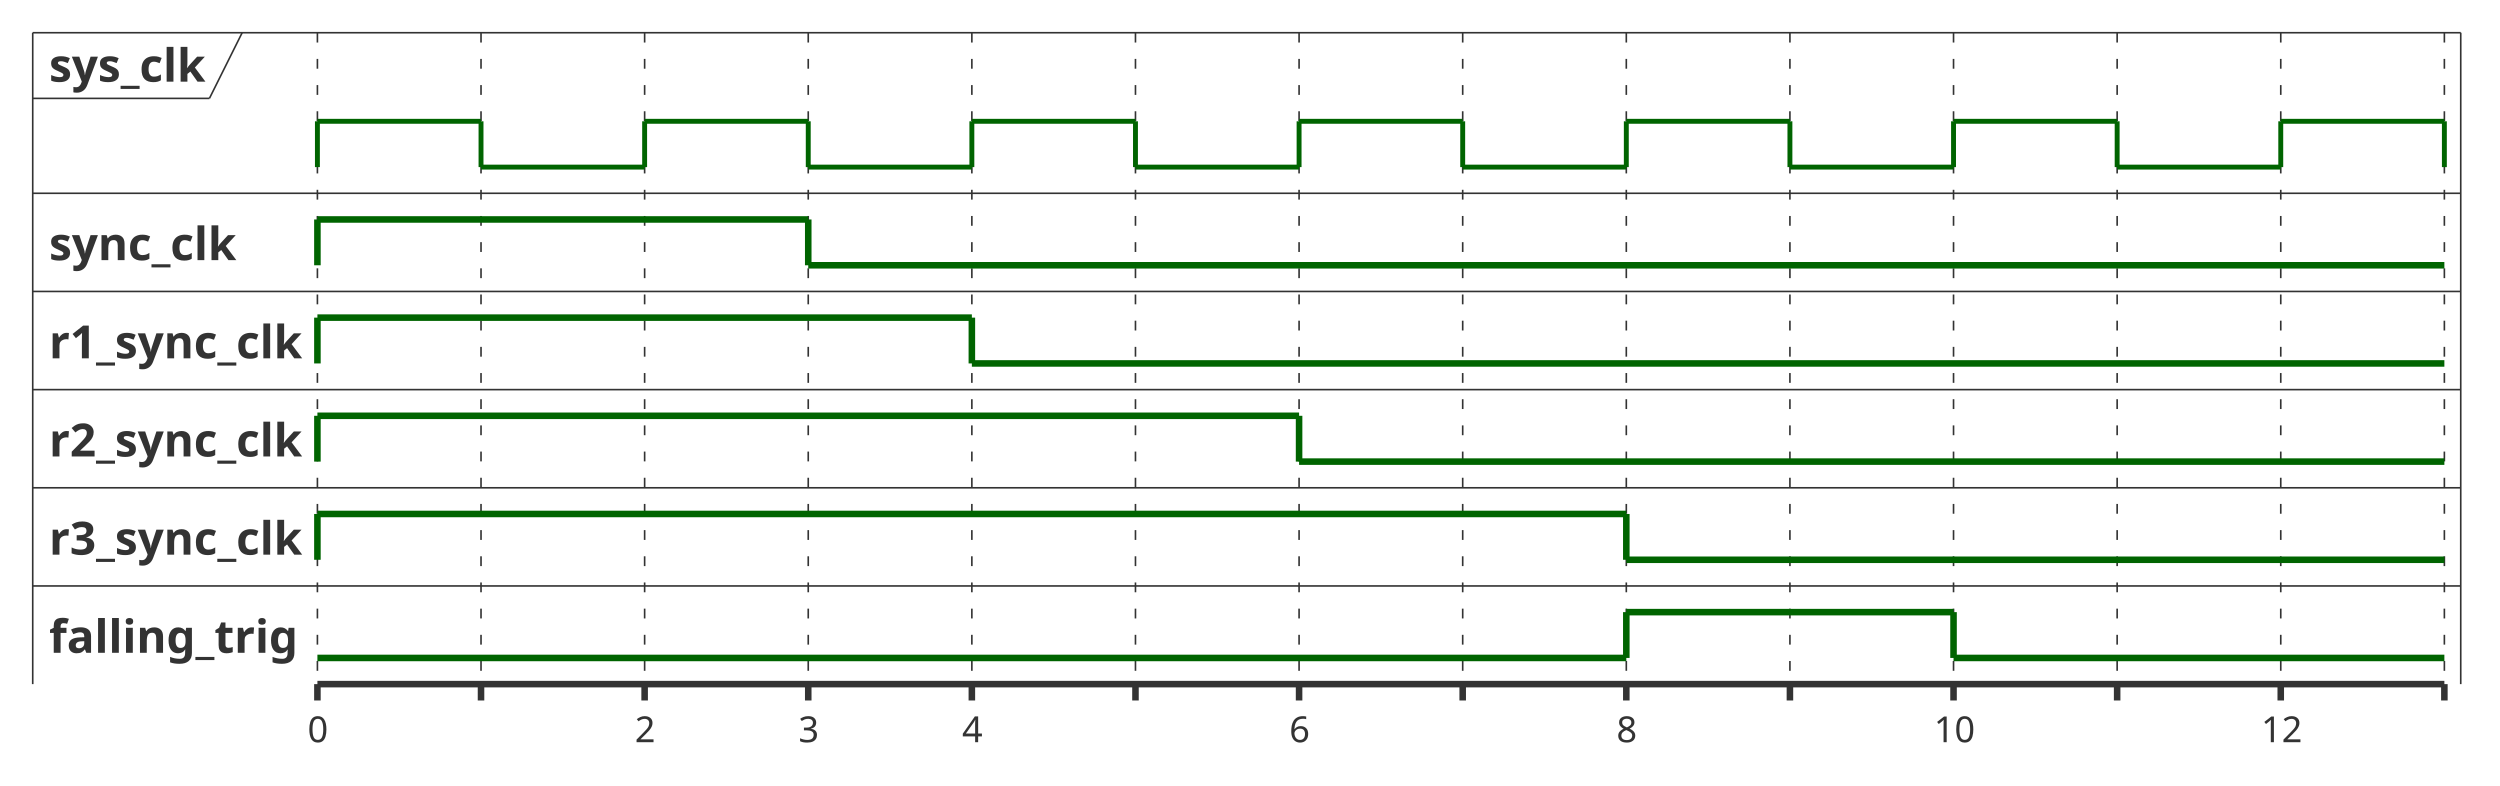
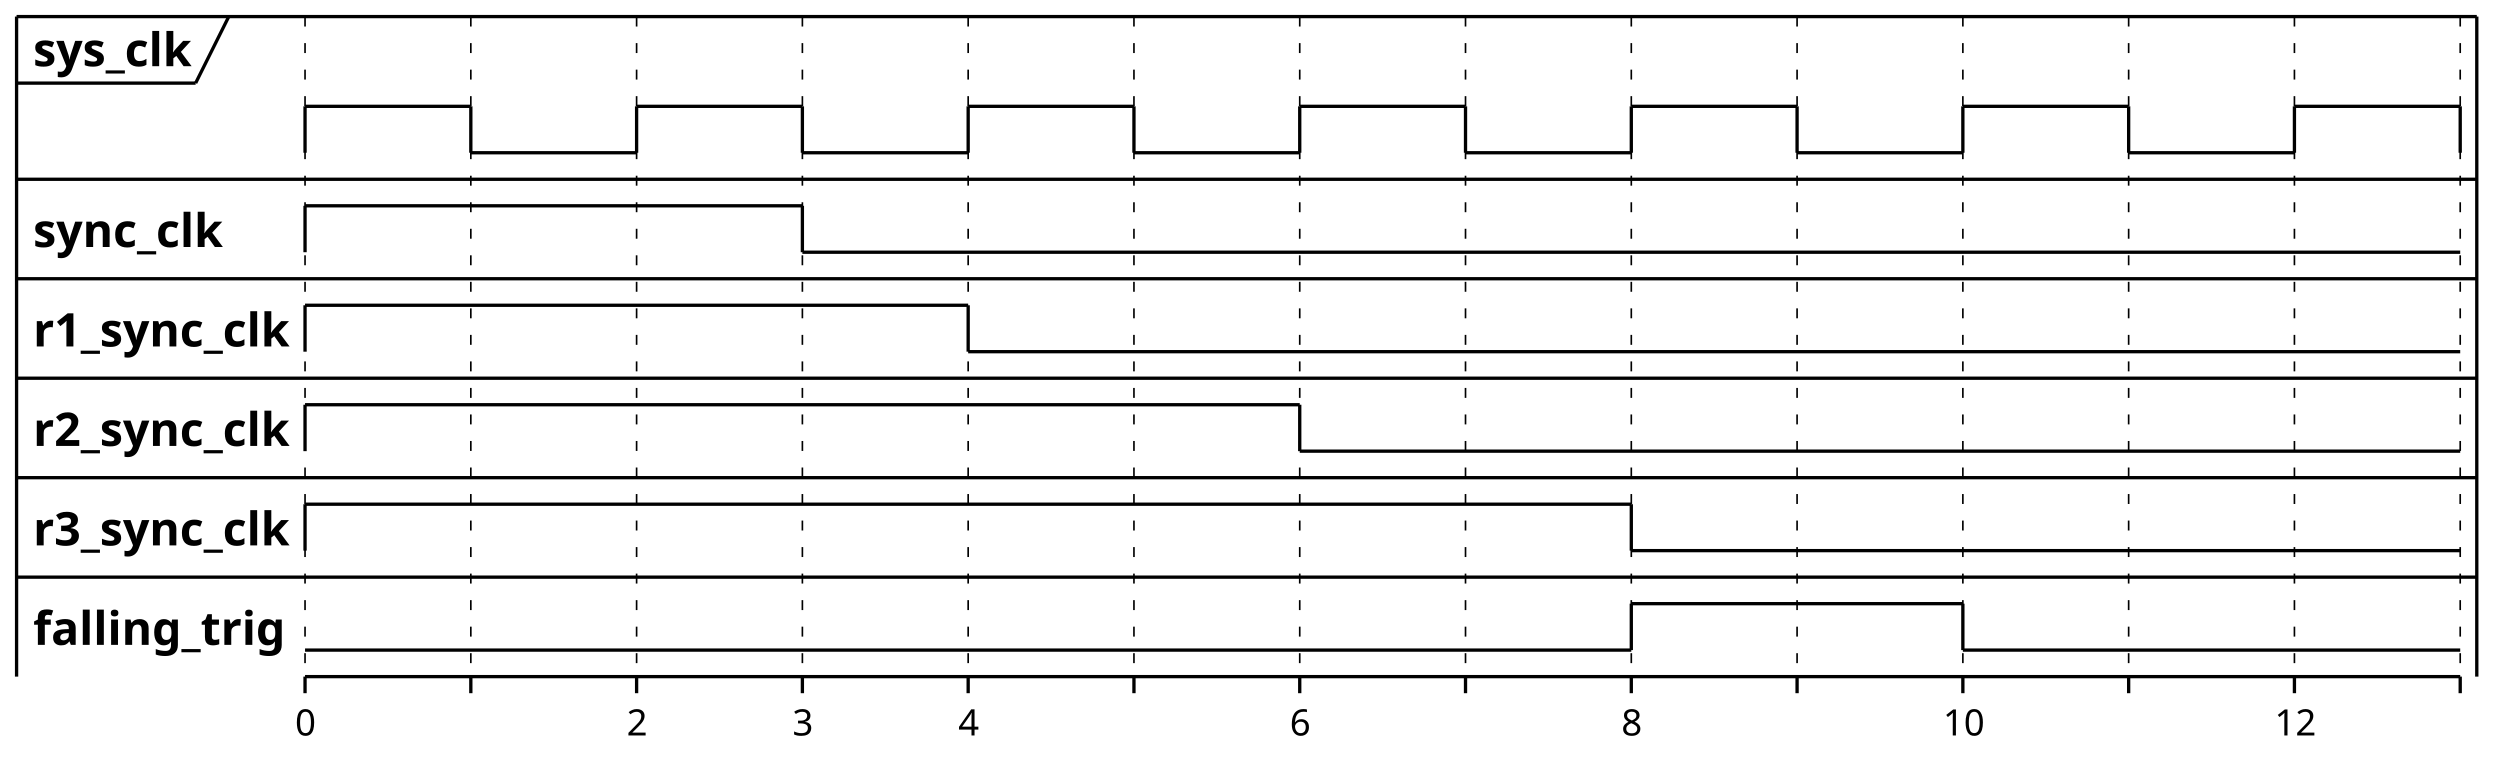
- <svg xmlns="http://www.w3.org/2000/svg" contentStyleType="text/css" height="240px" preserveAspectRatio="none" style="width:764px;height:240px;background:#FFFFFF;" version="1.1" viewBox="0 0 764 240" width="764px" zoomAndPan="magnify">
+ <svg xmlns="http://www.w3.org/2000/svg" contentStyleType="text/css" height="230px" preserveAspectRatio="none" style="width:754px;height:230px;background:#FFFFFF;" version="1.1" viewBox="0 0 754 230" width="754px" zoomAndPan="magnify">
  <defs />
  <g>
-     <line style="stroke:#333333;stroke-width:0.5;" x1="10" x2="10" y1="10" y2="209.068" />
-     <line style="stroke:#333333;stroke-width:0.5;" x1="752" x2="752" y1="10" y2="209.068" />
-     <line style="stroke:#333333;stroke-width:0.5;stroke-dasharray:3.0,5.0;" x1="97" x2="97" y1="10" y2="209.068" />
-     <line style="stroke:#333333;stroke-width:0.5;stroke-dasharray:3.0,5.0;" x1="147" x2="147" y1="10" y2="209.068" />
-     <line style="stroke:#333333;stroke-width:0.5;stroke-dasharray:3.0,5.0;" x1="197" x2="197" y1="10" y2="209.068" />
-     <line style="stroke:#333333;stroke-width:0.5;stroke-dasharray:3.0,5.0;" x1="247" x2="247" y1="10" y2="209.068" />
-     <line style="stroke:#333333;stroke-width:0.5;stroke-dasharray:3.0,5.0;" x1="297" x2="297" y1="10" y2="209.068" />
-     <line style="stroke:#333333;stroke-width:0.5;stroke-dasharray:3.0,5.0;" x1="347" x2="347" y1="10" y2="209.068" />
-     <line style="stroke:#333333;stroke-width:0.5;stroke-dasharray:3.0,5.0;" x1="397" x2="397" y1="10" y2="209.068" />
-     <line style="stroke:#333333;stroke-width:0.5;stroke-dasharray:3.0,5.0;" x1="447" x2="447" y1="10" y2="209.068" />
-     <line style="stroke:#333333;stroke-width:0.5;stroke-dasharray:3.0,5.0;" x1="497" x2="497" y1="10" y2="209.068" />
-     <line style="stroke:#333333;stroke-width:0.5;stroke-dasharray:3.0,5.0;" x1="547" x2="547" y1="10" y2="209.068" />
-     <line style="stroke:#333333;stroke-width:0.5;stroke-dasharray:3.0,5.0;" x1="597" x2="597" y1="10" y2="209.068" />
-     <line style="stroke:#333333;stroke-width:0.5;stroke-dasharray:3.0,5.0;" x1="647" x2="647" y1="10" y2="209.068" />
-     <line style="stroke:#333333;stroke-width:0.5;stroke-dasharray:3.0,5.0;" x1="697" x2="697" y1="10" y2="209.068" />
-     <line style="stroke:#333333;stroke-width:0.5;stroke-dasharray:3.0,5.0;" x1="747" x2="747" y1="10" y2="209.068" />
-     <line style="stroke:#333333;stroke-width:0.5;" x1="10" x2="752" y1="10" y2="10" />
-     <text fill="#333333" font-family="sans-serif" font-size="14" font-weight="bold" lengthAdjust="spacing" textLength="48" x="15" y="24.966">sys_clk</text>
-     <line style="stroke:#333333;stroke-width:0.5;" x1="10" x2="64" y1="30.068" y2="30.068" />
-     <line style="stroke:#333333;stroke-width:0.5;" x1="64" x2="74" y1="30.068" y2="10" />
-     <line style="stroke:#006400;stroke-width:1.5;" x1="97" x2="97" y1="37.068" y2="51.068" />
-     <line style="stroke:#006400;stroke-width:1.5;" x1="97" x2="147" y1="37.068" y2="37.068" />
-     <line style="stroke:#006400;stroke-width:1.5;" x1="147" x2="147" y1="37.068" y2="51.068" />
-     <line style="stroke:#006400;stroke-width:1.5;" x1="147" x2="197" y1="51.068" y2="51.068" />
-     <line style="stroke:#006400;stroke-width:1.5;" x1="197" x2="197" y1="37.068" y2="51.068" />
-     <line style="stroke:#006400;stroke-width:1.5;" x1="197" x2="247" y1="37.068" y2="37.068" />
-     <line style="stroke:#006400;stroke-width:1.5;" x1="247" x2="247" y1="37.068" y2="51.068" />
-     <line style="stroke:#006400;stroke-width:1.5;" x1="247" x2="297" y1="51.068" y2="51.068" />
-     <line style="stroke:#006400;stroke-width:1.5;" x1="297" x2="297" y1="37.068" y2="51.068" />
-     <line style="stroke:#006400;stroke-width:1.5;" x1="297" x2="347" y1="37.068" y2="37.068" />
-     <line style="stroke:#006400;stroke-width:1.5;" x1="347" x2="347" y1="37.068" y2="51.068" />
-     <line style="stroke:#006400;stroke-width:1.5;" x1="347" x2="397" y1="51.068" y2="51.068" />
-     <line style="stroke:#006400;stroke-width:1.5;" x1="397" x2="397" y1="37.068" y2="51.068" />
-     <line style="stroke:#006400;stroke-width:1.5;" x1="397" x2="447" y1="37.068" y2="37.068" />
-     <line style="stroke:#006400;stroke-width:1.5;" x1="447" x2="447" y1="37.068" y2="51.068" />
-     <line style="stroke:#006400;stroke-width:1.5;" x1="447" x2="497" y1="51.068" y2="51.068" />
-     <line style="stroke:#006400;stroke-width:1.5;" x1="497" x2="497" y1="37.068" y2="51.068" />
-     <line style="stroke:#006400;stroke-width:1.5;" x1="497" x2="547" y1="37.068" y2="37.068" />
-     <line style="stroke:#006400;stroke-width:1.5;" x1="547" x2="547" y1="37.068" y2="51.068" />
-     <line style="stroke:#006400;stroke-width:1.5;" x1="547" x2="597" y1="51.068" y2="51.068" />
-     <line style="stroke:#006400;stroke-width:1.5;" x1="597" x2="597" y1="37.068" y2="51.068" />
-     <line style="stroke:#006400;stroke-width:1.5;" x1="597" x2="647" y1="37.068" y2="37.068" />
-     <line style="stroke:#006400;stroke-width:1.5;" x1="647" x2="647" y1="37.068" y2="51.068" />
-     <line style="stroke:#006400;stroke-width:1.5;" x1="647" x2="697" y1="51.068" y2="51.068" />
-     <line style="stroke:#006400;stroke-width:1.5;" x1="697" x2="697" y1="37.068" y2="51.068" />
-     <line style="stroke:#006400;stroke-width:1.5;" x1="697" x2="747" y1="37.068" y2="37.068" />
-     <line style="stroke:#006400;stroke-width:1.5;" x1="747" x2="747" y1="37.068" y2="51.068" />
-     <line style="stroke:#006400;stroke-width:1.5;" x1="747" x2="747" y1="51.068" y2="51.068" />
-     <line style="stroke:#333333;stroke-width:0.5;" x1="10" x2="752" y1="59.068" y2="59.068" />
-     <text fill="#333333" font-family="sans-serif" font-size="14" font-weight="bold" lengthAdjust="spacing" textLength="57" x="15" y="79.5">sync_clk</text>
-     <line style="stroke:#006400;stroke-width:2.0;" x1="97" x2="97" y1="81.068" y2="81.068" />
-     <line style="stroke:#006400;stroke-width:2.0;" x1="97" x2="97" y1="67.068" y2="81.068" />
-     <line style="stroke:#006400;stroke-width:2.0;" x1="97" x2="247" y1="67.068" y2="67.068" />
-     <line style="stroke:#006400;stroke-width:2.0;" x1="247" x2="247" y1="67.068" y2="81.068" />
-     <line style="stroke:#006400;stroke-width:2.0;" x1="247" x2="747" y1="81.068" y2="81.068" />
-     <line style="stroke:#333333;stroke-width:0.5;" x1="10" x2="752" y1="89.068" y2="89.068" />
-     <text fill="#333333" font-family="sans-serif" font-size="14" font-weight="bold" lengthAdjust="spacing" textLength="77" x="15" y="109.5">r1_sync_clk</text>
-     <line style="stroke:#006400;stroke-width:2.0;" x1="97" x2="97" y1="111.068" y2="111.068" />
-     <line style="stroke:#006400;stroke-width:2.0;" x1="97" x2="97" y1="97.068" y2="111.068" />
-     <line style="stroke:#006400;stroke-width:2.0;" x1="97" x2="297" y1="97.068" y2="97.068" />
-     <line style="stroke:#006400;stroke-width:2.0;" x1="297" x2="297" y1="97.068" y2="111.068" />
-     <line style="stroke:#006400;stroke-width:2.0;" x1="297" x2="747" y1="111.068" y2="111.068" />
-     <line style="stroke:#333333;stroke-width:0.5;" x1="10" x2="752" y1="119.068" y2="119.068" />
-     <text fill="#333333" font-family="sans-serif" font-size="14" font-weight="bold" lengthAdjust="spacing" textLength="77" x="15" y="139.5">r2_sync_clk</text>
-     <line style="stroke:#006400;stroke-width:2.0;" x1="97" x2="97" y1="141.068" y2="141.068" />
-     <line style="stroke:#006400;stroke-width:2.0;" x1="97" x2="97" y1="127.068" y2="141.068" />
-     <line style="stroke:#006400;stroke-width:2.0;" x1="97" x2="397" y1="127.068" y2="127.068" />
-     <line style="stroke:#006400;stroke-width:2.0;" x1="397" x2="397" y1="127.068" y2="141.068" />
-     <line style="stroke:#006400;stroke-width:2.0;" x1="397" x2="747" y1="141.068" y2="141.068" />
-     <line style="stroke:#333333;stroke-width:0.5;" x1="10" x2="752" y1="149.068" y2="149.068" />
-     <text fill="#333333" font-family="sans-serif" font-size="14" font-weight="bold" lengthAdjust="spacing" textLength="77" x="15" y="169.5">r3_sync_clk</text>
-     <line style="stroke:#006400;stroke-width:2.0;" x1="97" x2="97" y1="171.068" y2="171.068" />
-     <line style="stroke:#006400;stroke-width:2.0;" x1="97" x2="97" y1="157.068" y2="171.068" />
-     <line style="stroke:#006400;stroke-width:2.0;" x1="97" x2="497" y1="157.068" y2="157.068" />
-     <line style="stroke:#006400;stroke-width:2.0;" x1="497" x2="497" y1="157.068" y2="171.068" />
-     <line style="stroke:#006400;stroke-width:2.0;" x1="497" x2="747" y1="171.068" y2="171.068" />
-     <line style="stroke:#333333;stroke-width:0.5;" x1="10" x2="752" y1="179.068" y2="179.068" />
-     <text fill="#333333" font-family="sans-serif" font-size="14" font-weight="bold" lengthAdjust="spacing" textLength="74" x="15" y="199.5">falling_trig</text>
-     <line style="stroke:#006400;stroke-width:2.0;" x1="97" x2="497" y1="201.068" y2="201.068" />
-     <line style="stroke:#006400;stroke-width:2.0;" x1="497" x2="497" y1="187.068" y2="201.068" />
-     <line style="stroke:#006400;stroke-width:2.0;" x1="497" x2="597" y1="187.068" y2="187.068" />
-     <line style="stroke:#006400;stroke-width:2.0;" x1="597" x2="597" y1="187.068" y2="201.068" />
-     <line style="stroke:#006400;stroke-width:2.0;" x1="597" x2="747" y1="201.068" y2="201.068" />
-     <line style="stroke:#333333;stroke-width:2.0;" x1="97" x2="97" y1="209.068" y2="214.068" />
-     <line style="stroke:#333333;stroke-width:2.0;" x1="147" x2="147" y1="209.068" y2="214.068" />
-     <line style="stroke:#333333;stroke-width:2.0;" x1="197" x2="197" y1="209.068" y2="214.068" />
-     <line style="stroke:#333333;stroke-width:2.0;" x1="247" x2="247" y1="209.068" y2="214.068" />
-     <line style="stroke:#333333;stroke-width:2.0;" x1="297" x2="297" y1="209.068" y2="214.068" />
-     <line style="stroke:#333333;stroke-width:2.0;" x1="347" x2="347" y1="209.068" y2="214.068" />
-     <line style="stroke:#333333;stroke-width:2.0;" x1="397" x2="397" y1="209.068" y2="214.068" />
-     <line style="stroke:#333333;stroke-width:2.0;" x1="447" x2="447" y1="209.068" y2="214.068" />
-     <line style="stroke:#333333;stroke-width:2.0;" x1="497" x2="497" y1="209.068" y2="214.068" />
-     <line style="stroke:#333333;stroke-width:2.0;" x1="547" x2="547" y1="209.068" y2="214.068" />
-     <line style="stroke:#333333;stroke-width:2.0;" x1="597" x2="597" y1="209.068" y2="214.068" />
-     <line style="stroke:#333333;stroke-width:2.0;" x1="647" x2="647" y1="209.068" y2="214.068" />
-     <line style="stroke:#333333;stroke-width:2.0;" x1="697" x2="697" y1="209.068" y2="214.068" />
-     <line style="stroke:#333333;stroke-width:2.0;" x1="747" x2="747" y1="209.068" y2="214.068" />
-     <line style="stroke:#333333;stroke-width:2.0;" x1="97" x2="747" y1="209.068" y2="209.068" />
-     <text fill="#333333" font-family="sans-serif" font-size="11" lengthAdjust="spacing" textLength="6" x="94" y="226.827">0</text>
-     <text fill="#333333" font-family="sans-serif" font-size="11" lengthAdjust="spacing" textLength="6" x="194" y="226.827">2</text>
-     <text fill="#333333" font-family="sans-serif" font-size="11" lengthAdjust="spacing" textLength="6" x="244" y="226.827">3</text>
-     <text fill="#333333" font-family="sans-serif" font-size="11" lengthAdjust="spacing" textLength="6" x="294" y="226.827">4</text>
-     <text fill="#333333" font-family="sans-serif" font-size="11" lengthAdjust="spacing" textLength="6" x="394" y="226.827">6</text>
-     <text fill="#333333" font-family="sans-serif" font-size="11" lengthAdjust="spacing" textLength="6" x="494" y="226.827">8</text>
-     <text fill="#333333" font-family="sans-serif" font-size="11" lengthAdjust="spacing" textLength="12" x="591" y="226.827">10</text>
-     <text fill="#333333" font-family="sans-serif" font-size="11" lengthAdjust="spacing" textLength="12" x="691" y="226.827">12</text>
+     <line style="stroke:#000000;stroke-width:1.0;" x1="5" x2="5" y1="5" y2="204.068" />
+     <line style="stroke:#000000;stroke-width:1.0;" x1="747" x2="747" y1="5" y2="204.068" />
+     <line style="stroke:#000000;stroke-width:0.5;stroke-dasharray:3.0,5.0;" x1="92" x2="92" y1="5" y2="204.068" />
+     <line style="stroke:#000000;stroke-width:0.5;stroke-dasharray:3.0,5.0;" x1="142" x2="142" y1="5" y2="204.068" />
+     <line style="stroke:#000000;stroke-width:0.5;stroke-dasharray:3.0,5.0;" x1="192" x2="192" y1="5" y2="204.068" />
+     <line style="stroke:#000000;stroke-width:0.5;stroke-dasharray:3.0,5.0;" x1="242" x2="242" y1="5" y2="204.068" />
+     <line style="stroke:#000000;stroke-width:0.5;stroke-dasharray:3.0,5.0;" x1="292" x2="292" y1="5" y2="204.068" />
+     <line style="stroke:#000000;stroke-width:0.5;stroke-dasharray:3.0,5.0;" x1="342" x2="342" y1="5" y2="204.068" />
+     <line style="stroke:#000000;stroke-width:0.5;stroke-dasharray:3.0,5.0;" x1="392" x2="392" y1="5" y2="204.068" />
+     <line style="stroke:#000000;stroke-width:0.5;stroke-dasharray:3.0,5.0;" x1="442" x2="442" y1="5" y2="204.068" />
+     <line style="stroke:#000000;stroke-width:0.5;stroke-dasharray:3.0,5.0;" x1="492" x2="492" y1="5" y2="204.068" />
+     <line style="stroke:#000000;stroke-width:0.5;stroke-dasharray:3.0,5.0;" x1="542" x2="542" y1="5" y2="204.068" />
+     <line style="stroke:#000000;stroke-width:0.5;stroke-dasharray:3.0,5.0;" x1="592" x2="592" y1="5" y2="204.068" />
+     <line style="stroke:#000000;stroke-width:0.5;stroke-dasharray:3.0,5.0;" x1="642" x2="642" y1="5" y2="204.068" />
+     <line style="stroke:#000000;stroke-width:0.5;stroke-dasharray:3.0,5.0;" x1="692" x2="692" y1="5" y2="204.068" />
+     <line style="stroke:#000000;stroke-width:0.5;stroke-dasharray:3.0,5.0;" x1="742" x2="742" y1="5" y2="204.068" />
+     <line style="stroke:#000000;stroke-width:1.0;" x1="5" x2="747" y1="5" y2="5" />
+     <text fill="#000000" font-family="Verdana" font-size="14" font-weight="bold" lengthAdjust="spacing" textLength="48" x="10" y="19.966">sys_clk</text>
+     <line style="stroke:#000000;stroke-width:1.0;" x1="5" x2="59" y1="25.068" y2="25.068" />
+     <line style="stroke:#000000;stroke-width:1.0;" x1="59" x2="69" y1="25.068" y2="5" />
+     <line style="stroke:#000000;stroke-width:1.0;" x1="92" x2="92" y1="32.068" y2="46.068" />
+     <line style="stroke:#000000;stroke-width:1.0;" x1="92" x2="142" y1="32.068" y2="32.068" />
+     <line style="stroke:#000000;stroke-width:1.0;" x1="142" x2="142" y1="32.068" y2="46.068" />
+     <line style="stroke:#000000;stroke-width:1.0;" x1="142" x2="192" y1="46.068" y2="46.068" />
+     <line style="stroke:#000000;stroke-width:1.0;" x1="192" x2="192" y1="32.068" y2="46.068" />
+     <line style="stroke:#000000;stroke-width:1.0;" x1="192" x2="242" y1="32.068" y2="32.068" />
+     <line style="stroke:#000000;stroke-width:1.0;" x1="242" x2="242" y1="32.068" y2="46.068" />
+     <line style="stroke:#000000;stroke-width:1.0;" x1="242" x2="292" y1="46.068" y2="46.068" />
+     <line style="stroke:#000000;stroke-width:1.0;" x1="292" x2="292" y1="32.068" y2="46.068" />
+     <line style="stroke:#000000;stroke-width:1.0;" x1="292" x2="342" y1="32.068" y2="32.068" />
+     <line style="stroke:#000000;stroke-width:1.0;" x1="342" x2="342" y1="32.068" y2="46.068" />
+     <line style="stroke:#000000;stroke-width:1.0;" x1="342" x2="392" y1="46.068" y2="46.068" />
+     <line style="stroke:#000000;stroke-width:1.0;" x1="392" x2="392" y1="32.068" y2="46.068" />
+     <line style="stroke:#000000;stroke-width:1.0;" x1="392" x2="442" y1="32.068" y2="32.068" />
+     <line style="stroke:#000000;stroke-width:1.0;" x1="442" x2="442" y1="32.068" y2="46.068" />
+     <line style="stroke:#000000;stroke-width:1.0;" x1="442" x2="492" y1="46.068" y2="46.068" />
+     <line style="stroke:#000000;stroke-width:1.0;" x1="492" x2="492" y1="32.068" y2="46.068" />
+     <line style="stroke:#000000;stroke-width:1.0;" x1="492" x2="542" y1="32.068" y2="32.068" />
+     <line style="stroke:#000000;stroke-width:1.0;" x1="542" x2="542" y1="32.068" y2="46.068" />
+     <line style="stroke:#000000;stroke-width:1.0;" x1="542" x2="592" y1="46.068" y2="46.068" />
+     <line style="stroke:#000000;stroke-width:1.0;" x1="592" x2="592" y1="32.068" y2="46.068" />
+     <line style="stroke:#000000;stroke-width:1.0;" x1="592" x2="642" y1="32.068" y2="32.068" />
+     <line style="stroke:#000000;stroke-width:1.0;" x1="642" x2="642" y1="32.068" y2="46.068" />
+     <line style="stroke:#000000;stroke-width:1.0;" x1="642" x2="692" y1="46.068" y2="46.068" />
+     <line style="stroke:#000000;stroke-width:1.0;" x1="692" x2="692" y1="32.068" y2="46.068" />
+     <line style="stroke:#000000;stroke-width:1.0;" x1="692" x2="742" y1="32.068" y2="32.068" />
+     <line style="stroke:#000000;stroke-width:1.0;" x1="742" x2="742" y1="32.068" y2="46.068" />
+     <line style="stroke:#000000;stroke-width:1.0;" x1="742" x2="742" y1="46.068" y2="46.068" />
+     <line style="stroke:#000000;stroke-width:1.0;" x1="5" x2="747" y1="54.068" y2="54.068" />
+     <text fill="#000000" font-family="Verdana" font-size="14" font-weight="bold" lengthAdjust="spacing" textLength="57" x="10" y="74.5">sync_clk</text>
+     <line style="stroke:#000000;stroke-width:1.0;" x1="92" x2="92" y1="76.068" y2="76.068" />
+     <line style="stroke:#000000;stroke-width:1.0;" x1="92" x2="92" y1="62.068" y2="76.068" />
+     <line style="stroke:#000000;stroke-width:1.0;" x1="92" x2="242" y1="62.068" y2="62.068" />
+     <line style="stroke:#000000;stroke-width:1.0;" x1="242" x2="242" y1="62.068" y2="76.068" />
+     <line style="stroke:#000000;stroke-width:1.0;" x1="242" x2="742" y1="76.068" y2="76.068" />
+     <line style="stroke:#000000;stroke-width:1.0;" x1="5" x2="747" y1="84.068" y2="84.068" />
+     <text fill="#000000" font-family="Verdana" font-size="14" font-weight="bold" lengthAdjust="spacing" textLength="77" x="10" y="104.5">r1_sync_clk</text>
+     <line style="stroke:#000000;stroke-width:1.0;" x1="92" x2="92" y1="106.068" y2="106.068" />
+     <line style="stroke:#000000;stroke-width:1.0;" x1="92" x2="92" y1="92.068" y2="106.068" />
+     <line style="stroke:#000000;stroke-width:1.0;" x1="92" x2="292" y1="92.068" y2="92.068" />
+     <line style="stroke:#000000;stroke-width:1.0;" x1="292" x2="292" y1="92.068" y2="106.068" />
+     <line style="stroke:#000000;stroke-width:1.0;" x1="292" x2="742" y1="106.068" y2="106.068" />
+     <line style="stroke:#000000;stroke-width:1.0;" x1="5" x2="747" y1="114.068" y2="114.068" />
+     <text fill="#000000" font-family="Verdana" font-size="14" font-weight="bold" lengthAdjust="spacing" textLength="77" x="10" y="134.5">r2_sync_clk</text>
+     <line style="stroke:#000000;stroke-width:1.0;" x1="92" x2="92" y1="136.068" y2="136.068" />
+     <line style="stroke:#000000;stroke-width:1.0;" x1="92" x2="92" y1="122.068" y2="136.068" />
+     <line style="stroke:#000000;stroke-width:1.0;" x1="92" x2="392" y1="122.068" y2="122.068" />
+     <line style="stroke:#000000;stroke-width:1.0;" x1="392" x2="392" y1="122.068" y2="136.068" />
+     <line style="stroke:#000000;stroke-width:1.0;" x1="392" x2="742" y1="136.068" y2="136.068" />
+     <line style="stroke:#000000;stroke-width:1.0;" x1="5" x2="747" y1="144.068" y2="144.068" />
+     <text fill="#000000" font-family="Verdana" font-size="14" font-weight="bold" lengthAdjust="spacing" textLength="77" x="10" y="164.5">r3_sync_clk</text>
+     <line style="stroke:#000000;stroke-width:1.0;" x1="92" x2="92" y1="166.068" y2="166.068" />
+     <line style="stroke:#000000;stroke-width:1.0;" x1="92" x2="92" y1="152.068" y2="166.068" />
+     <line style="stroke:#000000;stroke-width:1.0;" x1="92" x2="492" y1="152.068" y2="152.068" />
+     <line style="stroke:#000000;stroke-width:1.0;" x1="492" x2="492" y1="152.068" y2="166.068" />
+     <line style="stroke:#000000;stroke-width:1.0;" x1="492" x2="742" y1="166.068" y2="166.068" />
+     <line style="stroke:#000000;stroke-width:1.0;" x1="5" x2="747" y1="174.068" y2="174.068" />
+     <text fill="#000000" font-family="Verdana" font-size="14" font-weight="bold" lengthAdjust="spacing" textLength="74" x="10" y="194.5">falling_trig</text>
+     <line style="stroke:#000000;stroke-width:1.0;" x1="92" x2="492" y1="196.068" y2="196.068" />
+     <line style="stroke:#000000;stroke-width:1.0;" x1="492" x2="492" y1="182.068" y2="196.068" />
+     <line style="stroke:#000000;stroke-width:1.0;" x1="492" x2="592" y1="182.068" y2="182.068" />
+     <line style="stroke:#000000;stroke-width:1.0;" x1="592" x2="592" y1="182.068" y2="196.068" />
+     <line style="stroke:#000000;stroke-width:1.0;" x1="592" x2="742" y1="196.068" y2="196.068" />
+     <line style="stroke:#000000;stroke-width:1.0;" x1="92" x2="92" y1="204.068" y2="209.068" />
+     <line style="stroke:#000000;stroke-width:1.0;" x1="142" x2="142" y1="204.068" y2="209.068" />
+     <line style="stroke:#000000;stroke-width:1.0;" x1="192" x2="192" y1="204.068" y2="209.068" />
+     <line style="stroke:#000000;stroke-width:1.0;" x1="242" x2="242" y1="204.068" y2="209.068" />
+     <line style="stroke:#000000;stroke-width:1.0;" x1="292" x2="292" y1="204.068" y2="209.068" />
+     <line style="stroke:#000000;stroke-width:1.0;" x1="342" x2="342" y1="204.068" y2="209.068" />
+     <line style="stroke:#000000;stroke-width:1.0;" x1="392" x2="392" y1="204.068" y2="209.068" />
+     <line style="stroke:#000000;stroke-width:1.0;" x1="442" x2="442" y1="204.068" y2="209.068" />
+     <line style="stroke:#000000;stroke-width:1.0;" x1="492" x2="492" y1="204.068" y2="209.068" />
+     <line style="stroke:#000000;stroke-width:1.0;" x1="542" x2="542" y1="204.068" y2="209.068" />
+     <line style="stroke:#000000;stroke-width:1.0;" x1="592" x2="592" y1="204.068" y2="209.068" />
+     <line style="stroke:#000000;stroke-width:1.0;" x1="642" x2="642" y1="204.068" y2="209.068" />
+     <line style="stroke:#000000;stroke-width:1.0;" x1="692" x2="692" y1="204.068" y2="209.068" />
+     <line style="stroke:#000000;stroke-width:1.0;" x1="742" x2="742" y1="204.068" y2="209.068" />
+     <line style="stroke:#000000;stroke-width:1.0;" x1="92" x2="742" y1="204.068" y2="204.068" />
+     <text fill="#000000" font-family="Verdana" font-size="11" lengthAdjust="spacing" textLength="6" x="89" y="221.827">0</text>
+     <text fill="#000000" font-family="Verdana" font-size="11" lengthAdjust="spacing" textLength="6" x="189" y="221.827">2</text>
+     <text fill="#000000" font-family="Verdana" font-size="11" lengthAdjust="spacing" textLength="6" x="239" y="221.827">3</text>
+     <text fill="#000000" font-family="Verdana" font-size="11" lengthAdjust="spacing" textLength="6" x="289" y="221.827">4</text>
+     <text fill="#000000" font-family="Verdana" font-size="11" lengthAdjust="spacing" textLength="6" x="389" y="221.827">6</text>
+     <text fill="#000000" font-family="Verdana" font-size="11" lengthAdjust="spacing" textLength="6" x="489" y="221.827">8</text>
+     <text fill="#000000" font-family="Verdana" font-size="11" lengthAdjust="spacing" textLength="12" x="586" y="221.827">10</text>
+     <text fill="#000000" font-family="Verdana" font-size="11" lengthAdjust="spacing" textLength="12" x="686" y="221.827">12</text>
  </g>
</svg>
